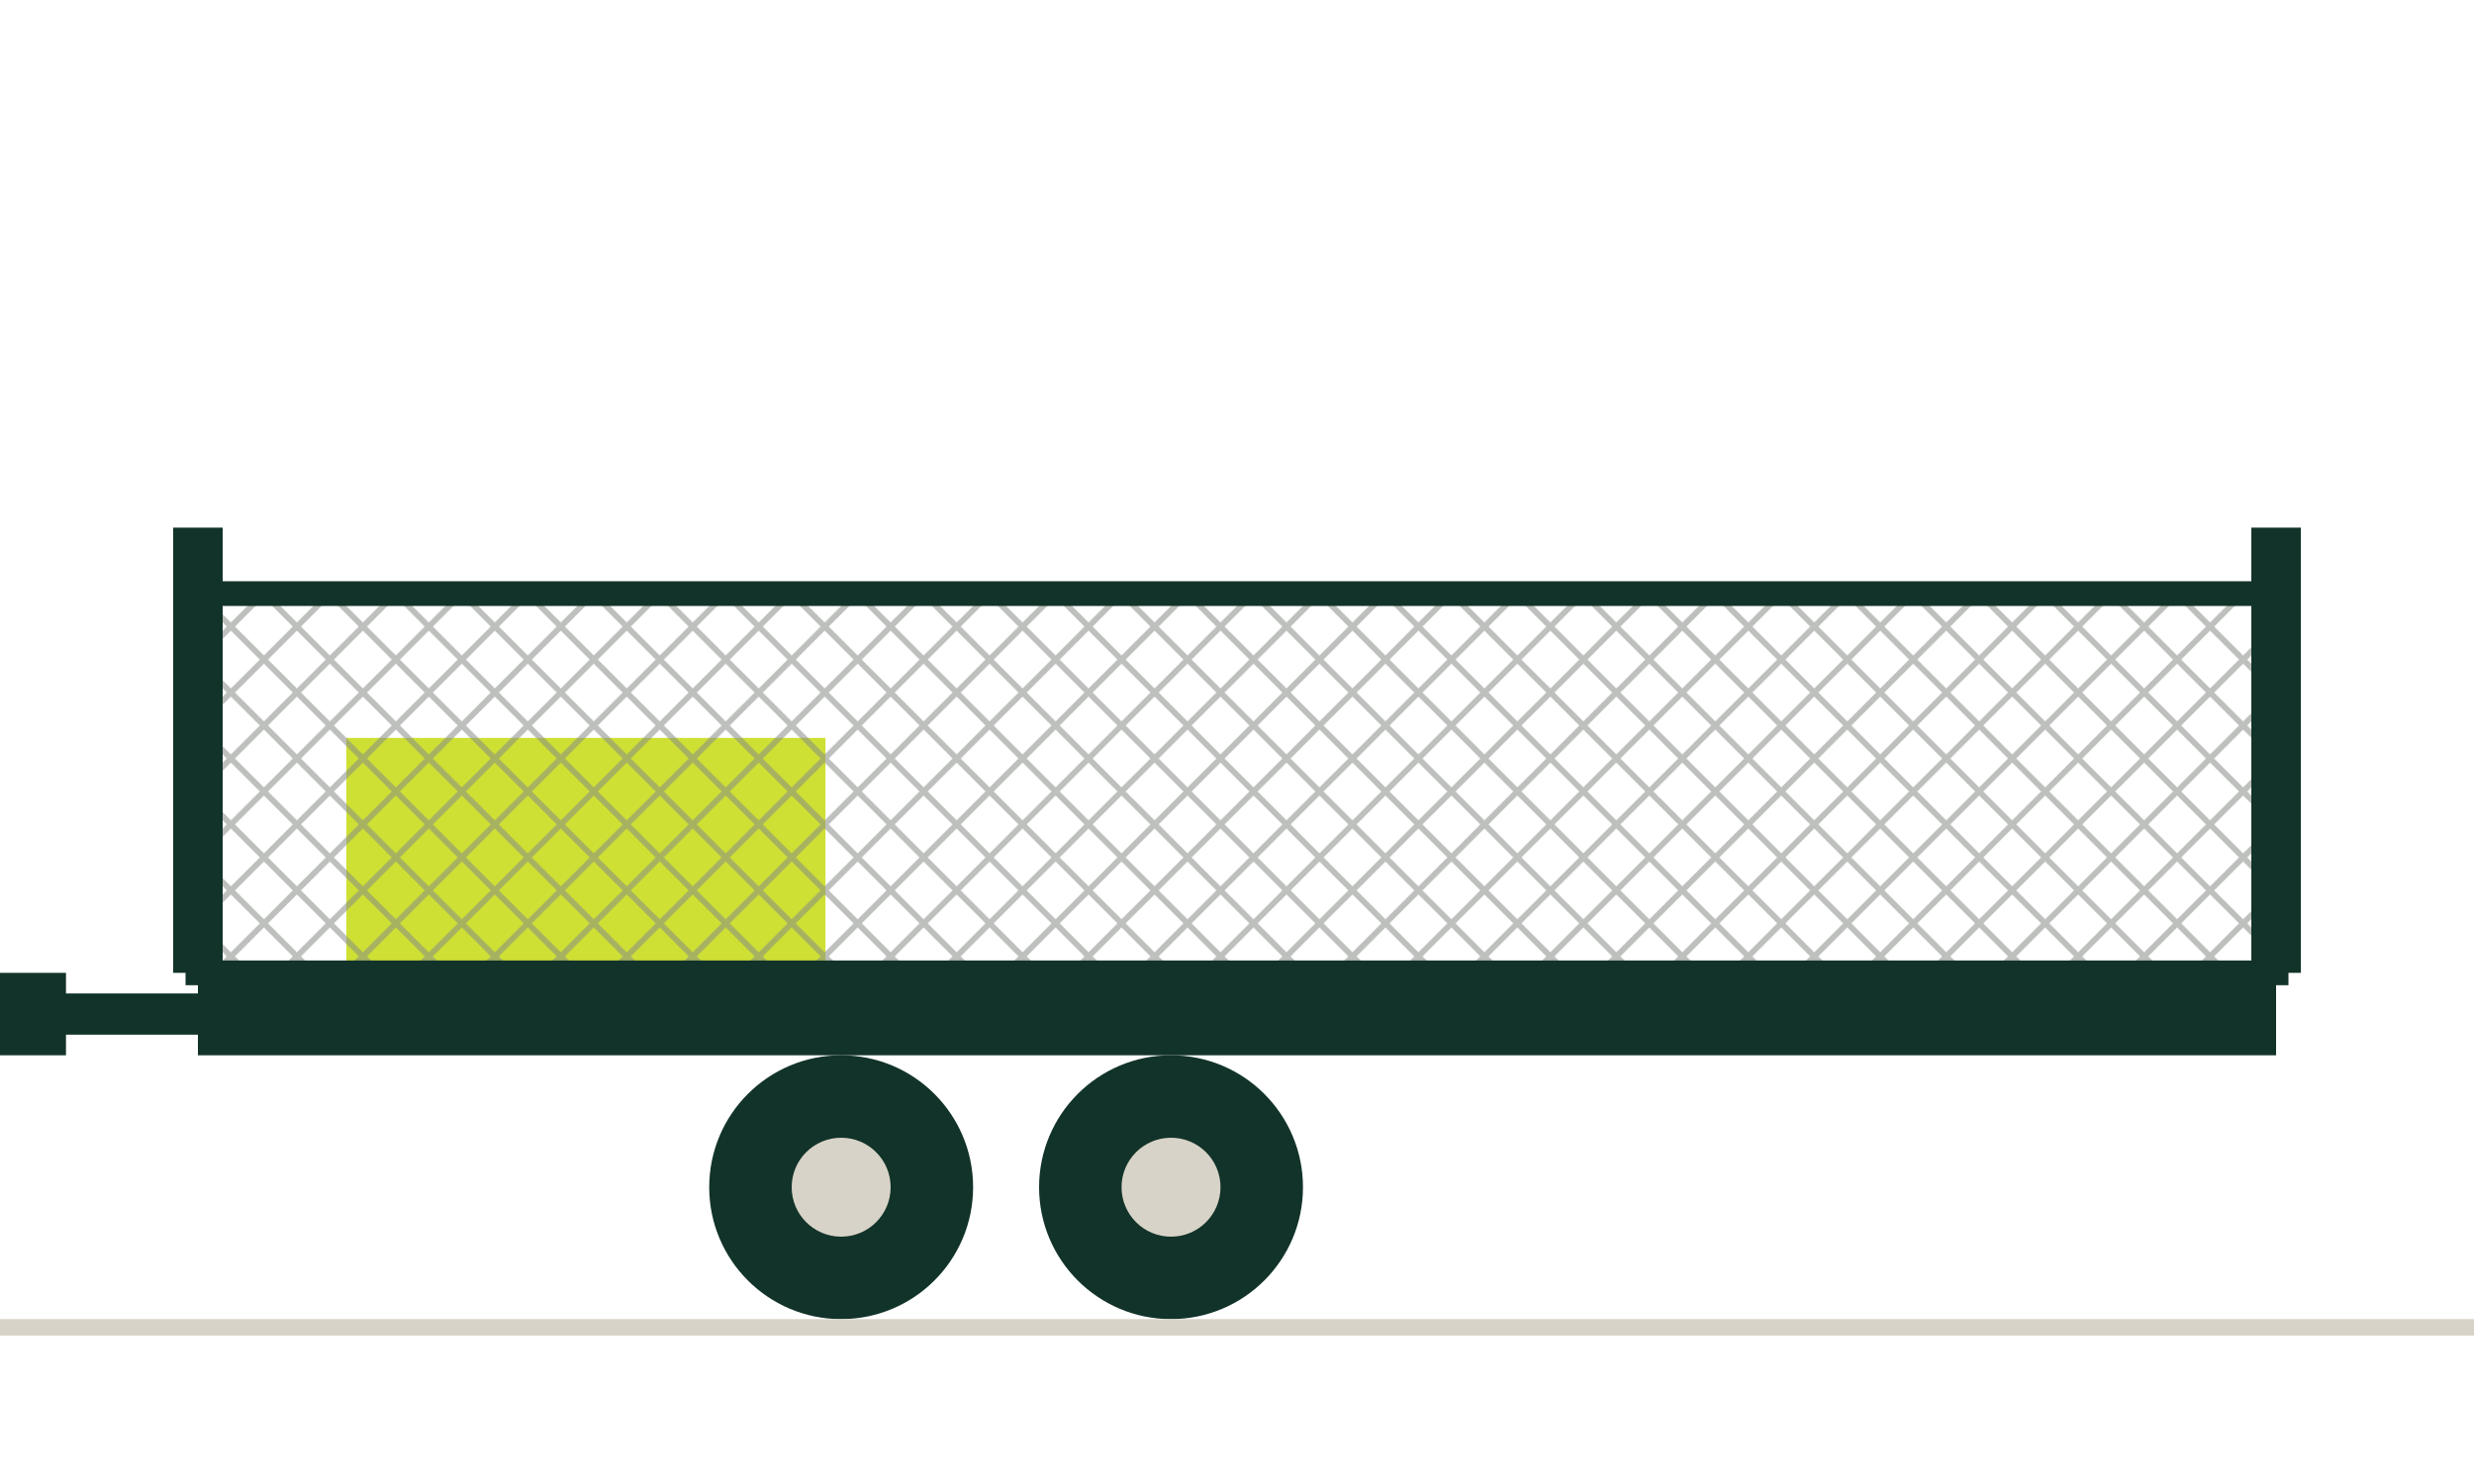
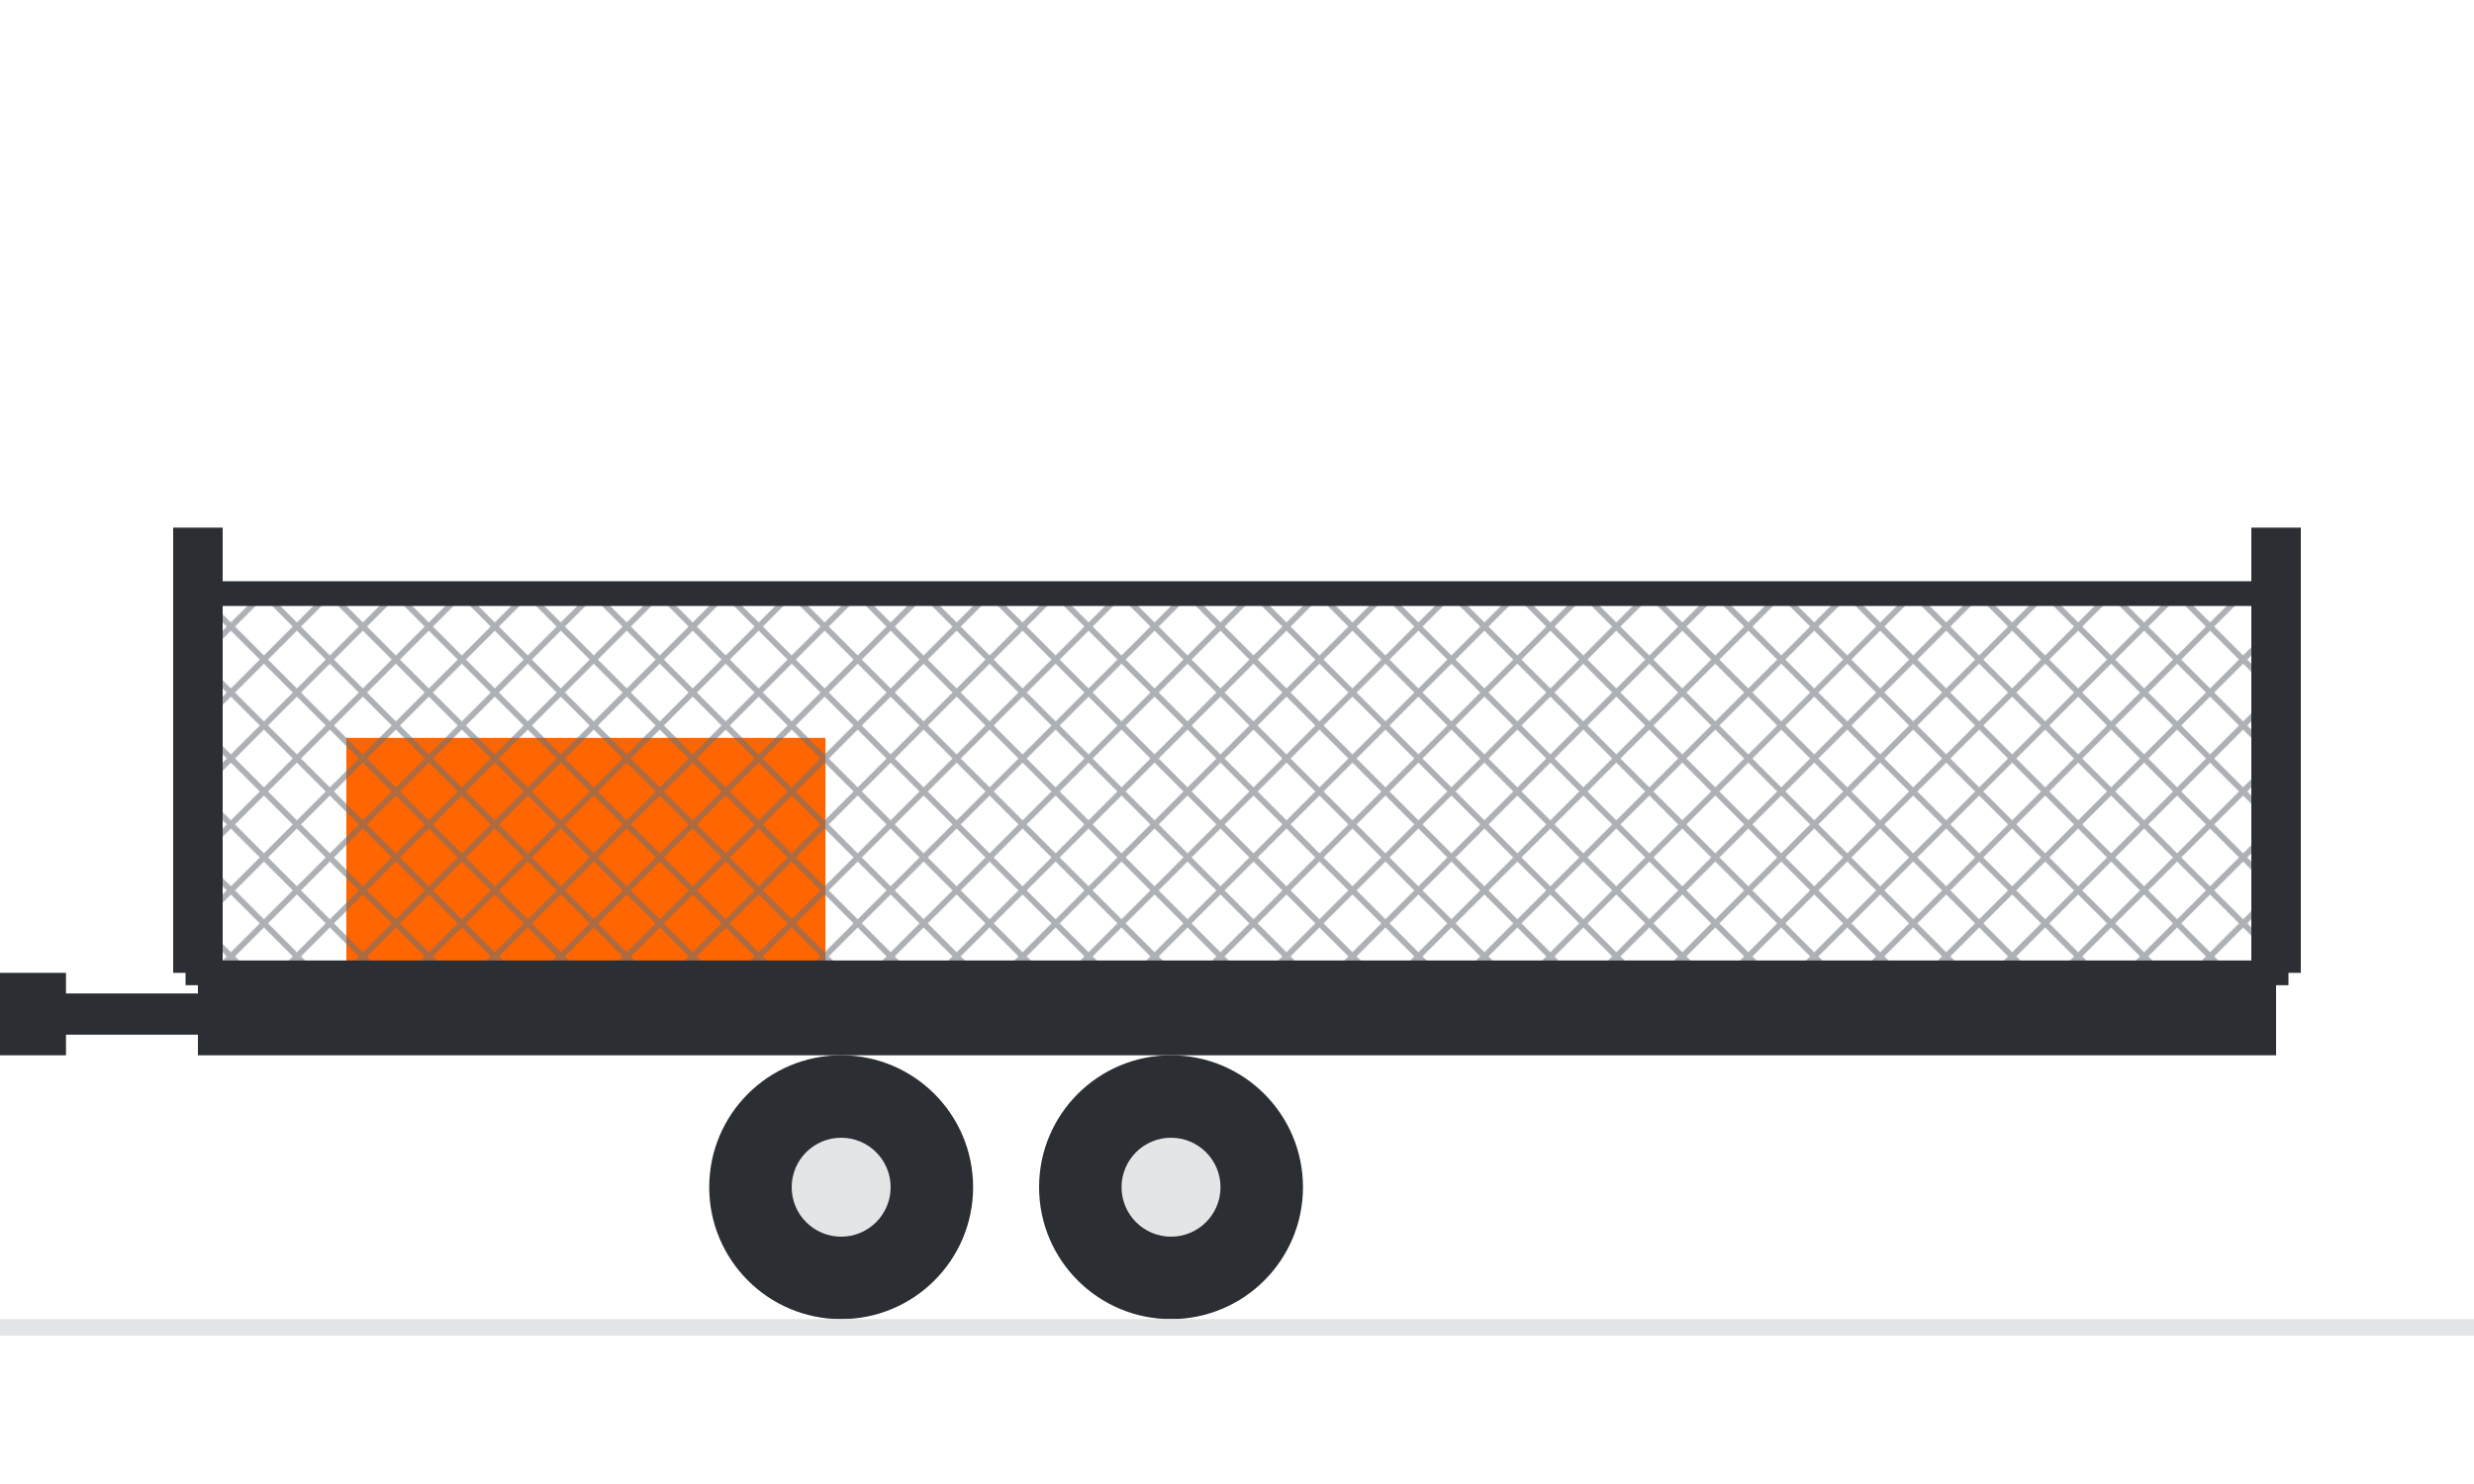
<svg xmlns="http://www.w3.org/2000/svg" viewBox="0 0 300 180" width="300" height="180" role="img" aria-label="Small load, about 15 percent of a full trailer load">
  <defs>
    <pattern id="mesh-load-small" width="8" height="8" patternUnits="userSpaceOnUse">
-       <path d="M0 0 L8 8 M8 0 L0 8" stroke="#878D87" stroke-width="0.7" opacity="0.55" />
+       <path d="M0 0 L8 8 M8 0 L0 8" stroke="#697077" stroke-width="0.7" opacity="0.55" />
    </pattern>
  </defs>
-   <rect x="42.0" y="89.5" width="58.1" height="28.5" fill="#CFE034" />
+   <rect x="42.0" y="89.5" width="58.1" height="28.5" fill="#FF6500" />
  <rect x="24" y="72" width="252" height="46" fill="url(#mesh-load-small)" />
-   <rect x="24" y="72" width="252" height="46" fill="none" stroke="#123329" stroke-width="3" />
-   <rect x="21" y="64" width="6" height="54" fill="#123329" />
-   <rect x="273" y="64" width="6" height="54" fill="#123329" />
-   <rect x="24" y="118" width="252" height="10" fill="#123329" />
-   <path d="M24 123 L4 123" stroke="#123329" stroke-width="5" />
-   <rect x="0" y="118" width="8" height="10" fill="#123329" />
-   <circle cx="102" cy="144" r="16" fill="#123329" />
-   <circle cx="102" cy="144" r="6" fill="#D8D3C8" />
-   <circle cx="142" cy="144" r="16" fill="#123329" />
-   <circle cx="142" cy="144" r="6" fill="#D8D3C8" />
-   <path d="M0 161 L300 161" stroke="#D8D3C8" stroke-width="2" />
+   <rect x="24" y="72" width="252" height="46" fill="none" stroke="#2B2F33" stroke-width="3" />
+   <rect x="21" y="64" width="6" height="54" fill="#2B2F33" />
+   <rect x="273" y="64" width="6" height="54" fill="#2B2F33" />
+   <rect x="24" y="118" width="252" height="10" fill="#2B2F33" />
+   <path d="M24 123 L4 123" stroke="#2B2F33" stroke-width="5" />
+   <rect x="0" y="118" width="8" height="10" fill="#2B2F33" />
+   <circle cx="102" cy="144" r="16" fill="#2B2F33" />
+   <circle cx="102" cy="144" r="6" fill="#E3E5E6" />
+   <circle cx="142" cy="144" r="16" fill="#2B2F33" />
+   <circle cx="142" cy="144" r="6" fill="#E3E5E6" />
+   <path d="M0 161 L300 161" stroke="#E3E5E6" stroke-width="2" />
</svg>
